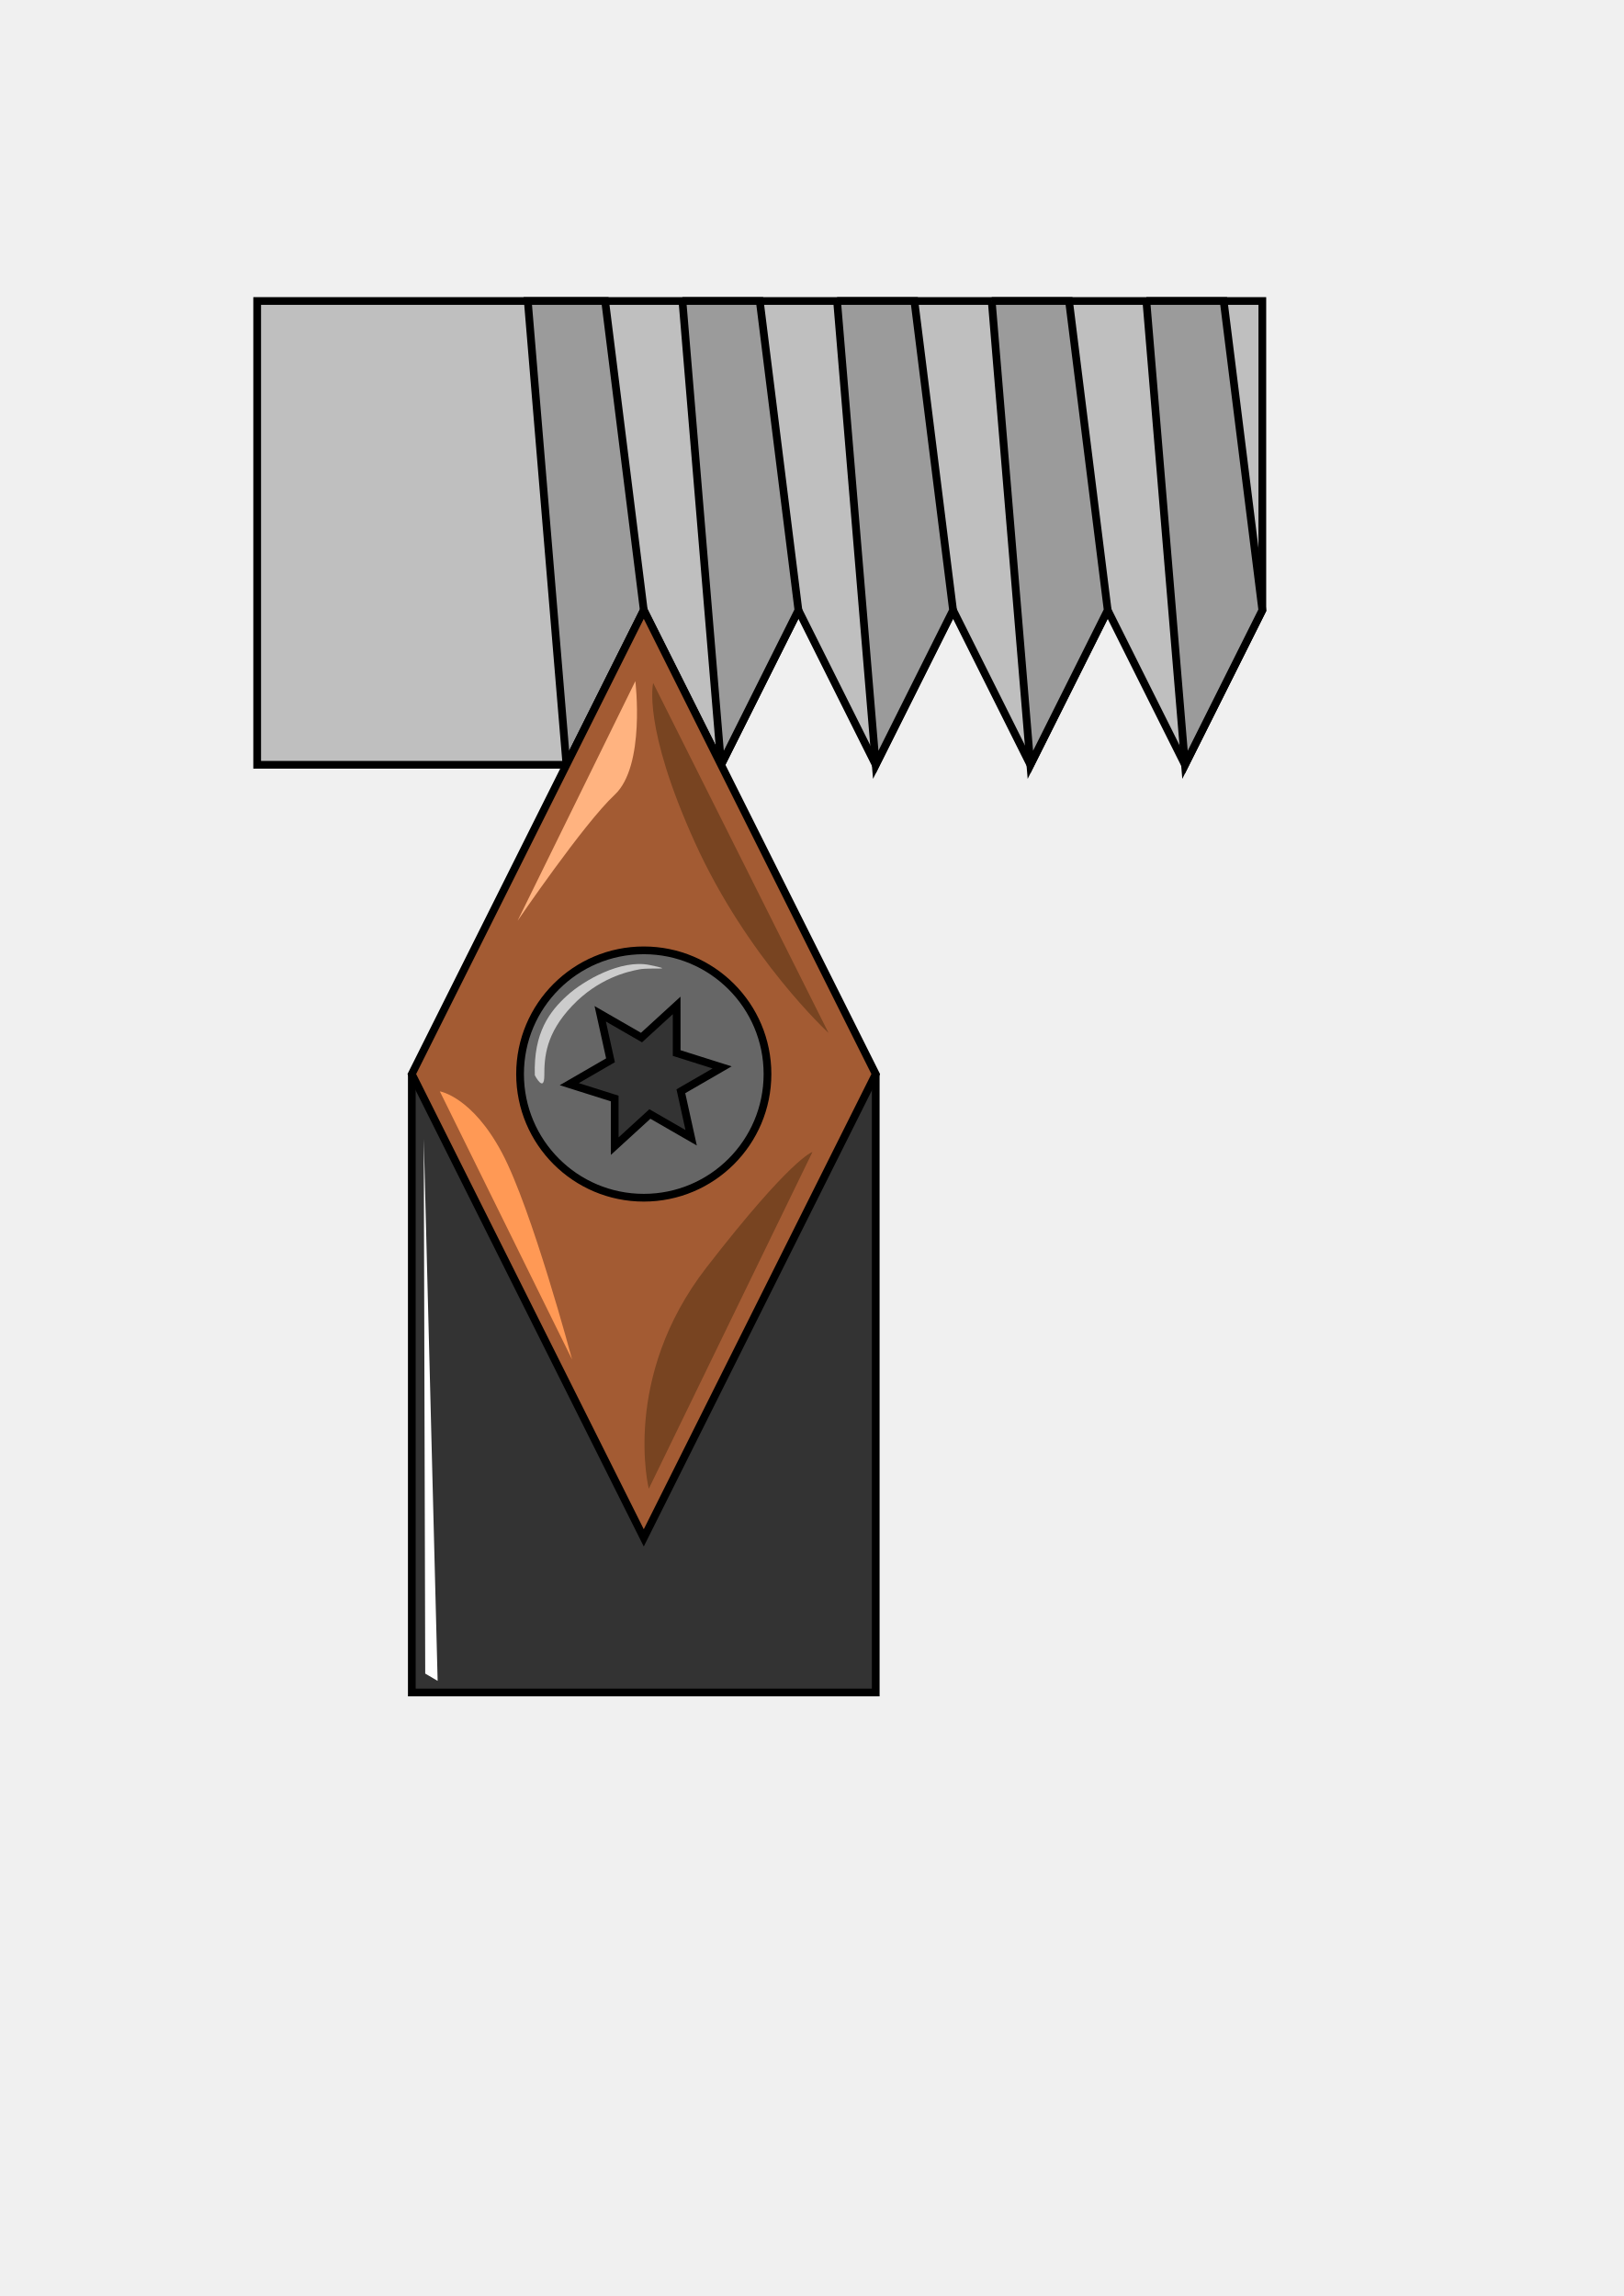
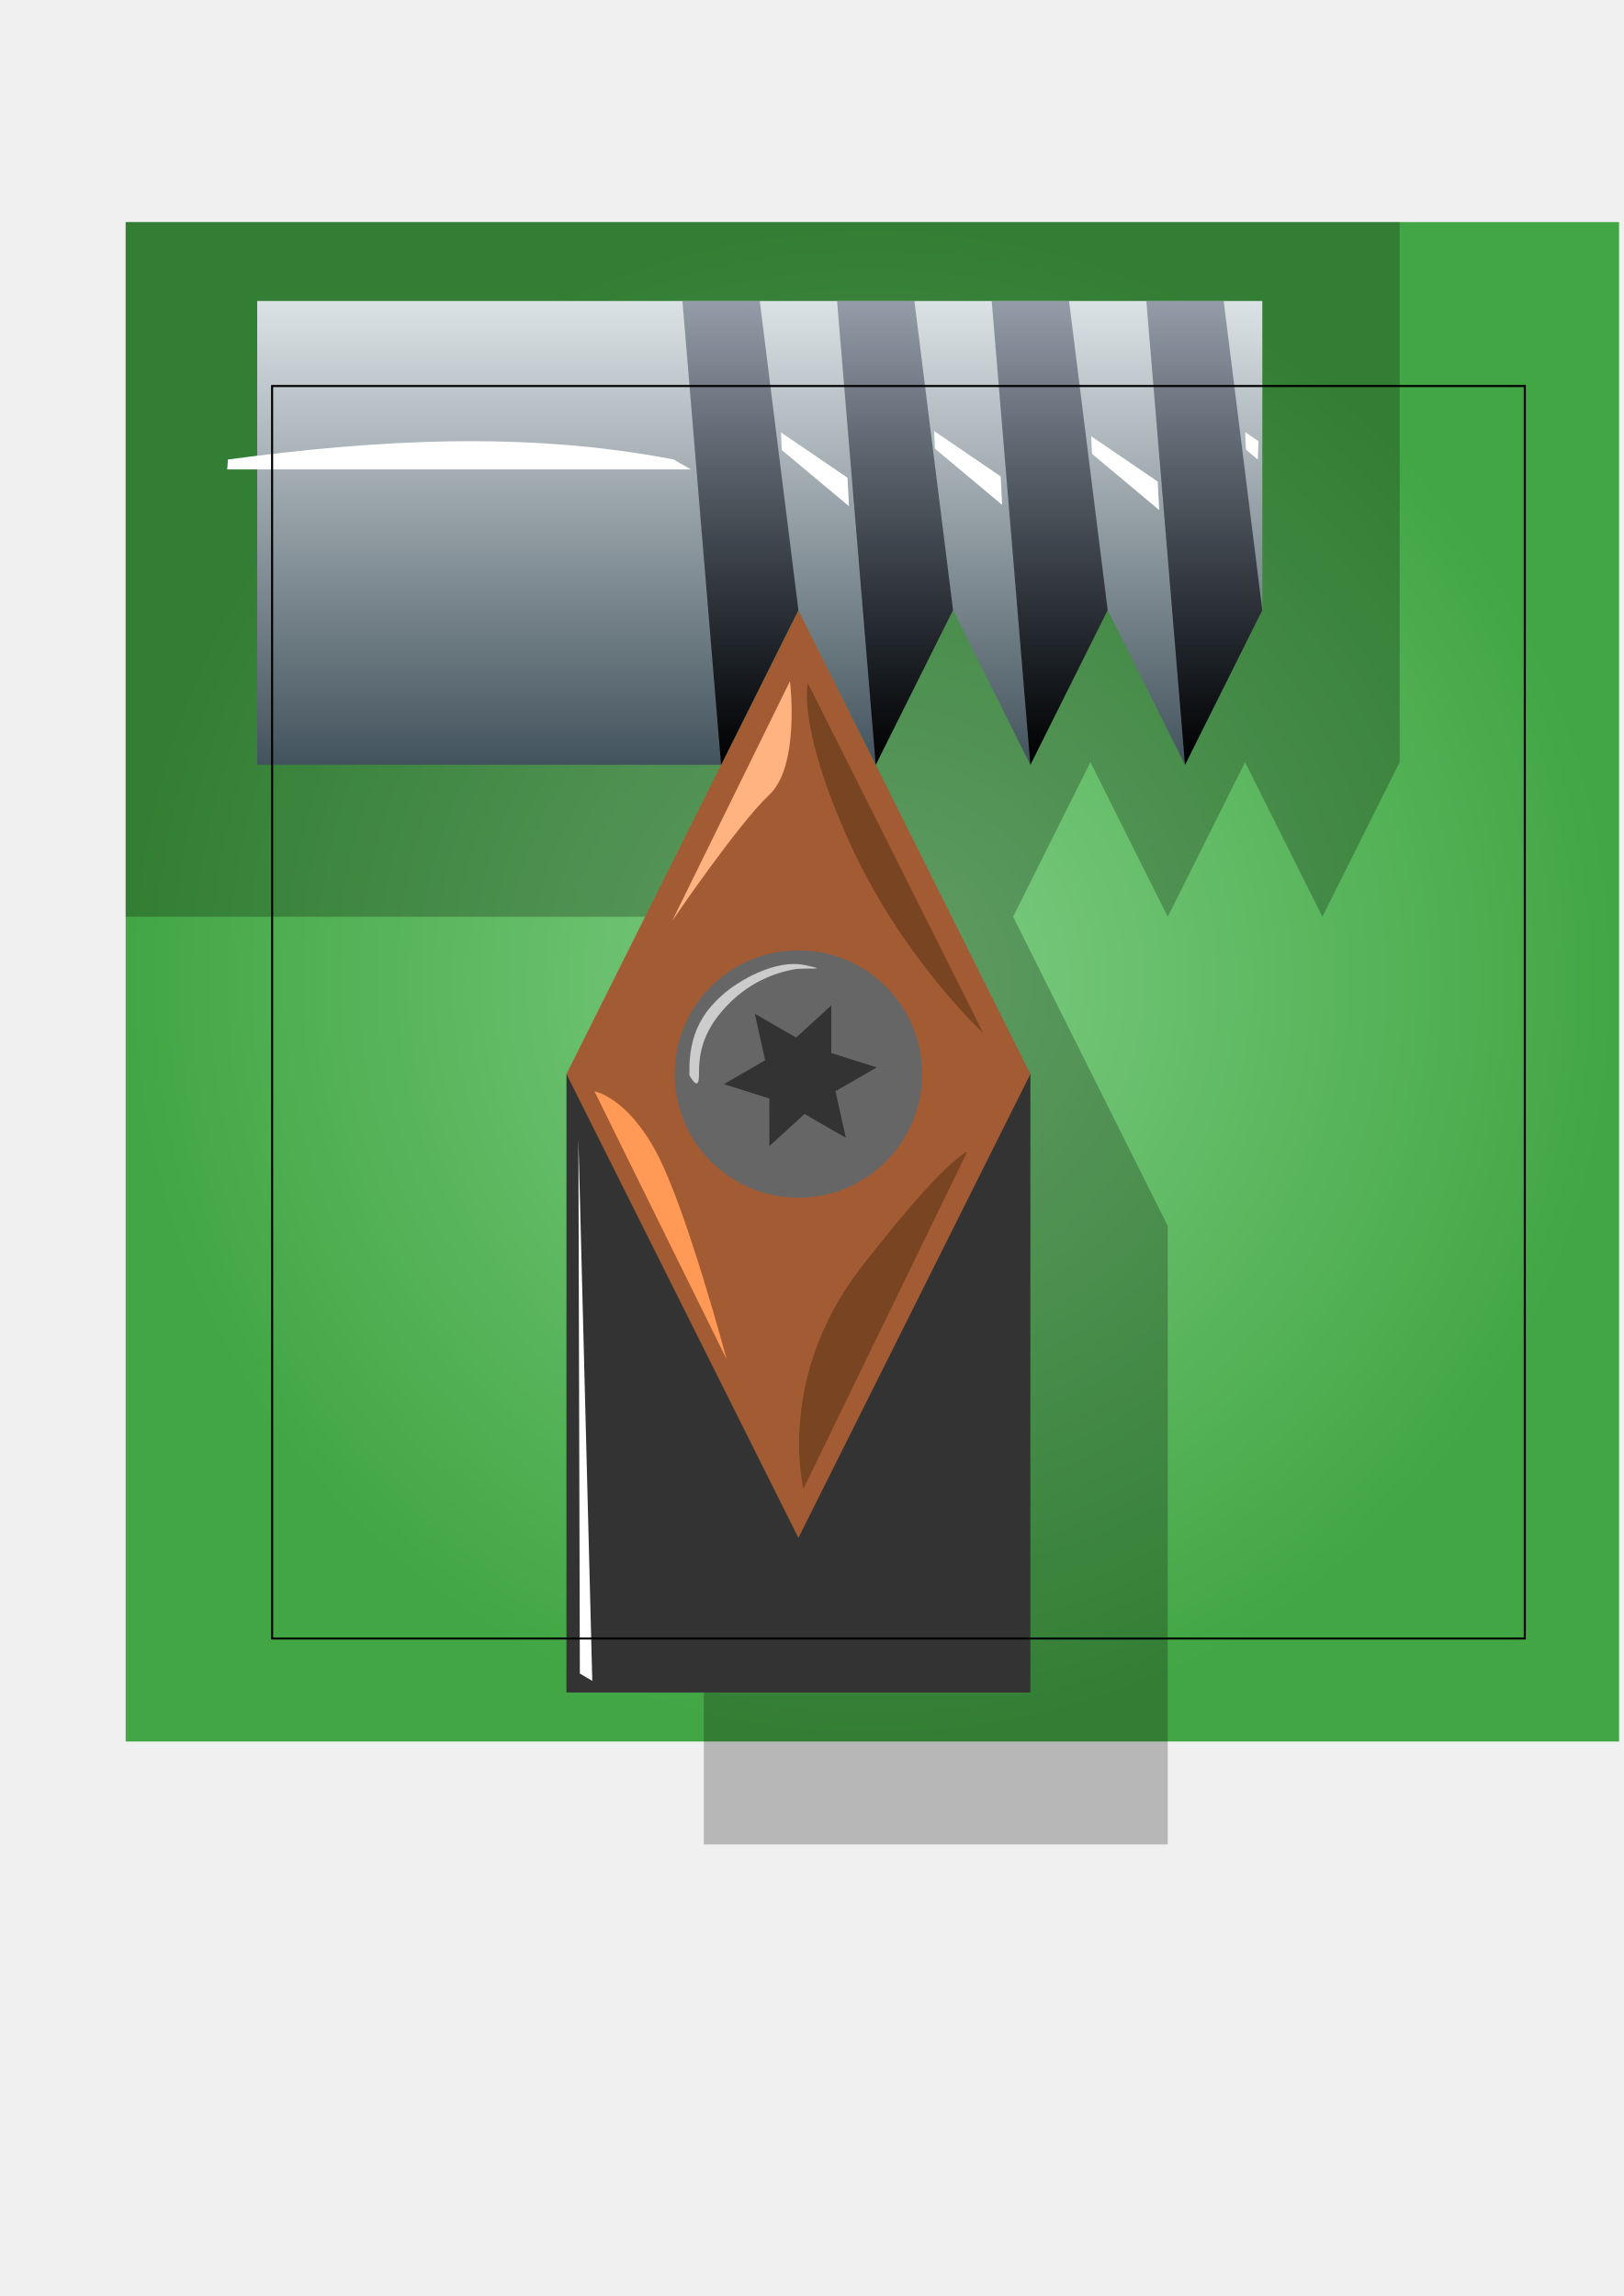
- <svg xmlns="http://www.w3.org/2000/svg" width="210mm" height="297mm" viewBox="0 0 210 297" version="1.1" id="svg8">
-   <defs id="defs2" />
-   <g id="layer1">
-     <g id="g929" transform="translate(33.2619,38.93155)">
-       <g id="g908">
-         <path style="fill:#bfbfbf;fill-opacity:1;stroke:#000000;stroke-width:1;stroke-linecap:butt;stroke-linejoin:miter;stroke-miterlimit:4;stroke-dasharray:none;stroke-opacity:1" d="M 0,60 H 40 L 50,40 60,60 70,40 80,60 90,40 100,60 110,40 120,60 130,40 V 0 H 0 Z" id="path833" />
-         <g id="g870" style="stroke:#000000;stroke-width:1;stroke-miterlimit:4;stroke-dasharray:none;stroke-opacity:1">
-           <path style="fill:#9b9b9b;fill-opacity:1;stroke:#000000;stroke-width:1;stroke-linecap:butt;stroke-linejoin:miter;stroke-miterlimit:4;stroke-dasharray:none;stroke-opacity:1" d="M 40,60 35,0 H 45 L 50,40 Z" id="path855" />
-           <path style="fill:#9b9b9b;fill-opacity:1;stroke:#000000;stroke-width:1;stroke-linecap:butt;stroke-linejoin:miter;stroke-miterlimit:4;stroke-dasharray:none;stroke-opacity:1" d="M 55,0 60,60 70,40 65,0 H 55" id="path857" />
-           <path style="fill:#9b9b9b;fill-opacity:1;stroke:#000000;stroke-width:1;stroke-linecap:butt;stroke-linejoin:miter;stroke-miterlimit:4;stroke-dasharray:none;stroke-opacity:1" d="M 75,0 80,60 90,40 85,0 H 75" id="path859" />
-           <path style="fill:#9b9b9b;fill-opacity:1;stroke:#000000;stroke-width:1;stroke-linecap:butt;stroke-linejoin:miter;stroke-miterlimit:4;stroke-dasharray:none;stroke-opacity:1" d="M 95,0 100,60 110,40 105,0 H 95" id="path861" />
-           <path style="fill:#9b9b9b;fill-opacity:1;stroke:#000000;stroke-width:1;stroke-linecap:butt;stroke-linejoin:miter;stroke-miterlimit:4;stroke-dasharray:none;stroke-opacity:1" d="M 115,0 120,60 130,40 125,0 h -10" id="path863" />
-         </g>
-       </g>
-       <g id="g899">
-         <path style="fill:#333333;stroke:#000000;stroke-width:1;stroke-linecap:butt;stroke-linejoin:miter;stroke-miterlimit:4;stroke-dasharray:none;stroke-opacity:1" d="m 20,100 v 80 h 60 c 0,-29.491 0,-51.428 0,-80" id="path837" />
-         <path style="fill:#a35b33;fill-opacity:1;stroke:#000000;stroke-width:1;stroke-linecap:butt;stroke-linejoin:miter;stroke-miterlimit:4;stroke-dasharray:none;stroke-opacity:1" d="M 20,100 50,40 80,100 50,160 Z" id="path835" />
-         <circle style="fill:#666666;fill-rule:evenodd;stroke:#000000;stroke-width:1;stroke-miterlimit:4;stroke-dasharray:none;stroke-opacity:1" id="path839" cx="50" cy="100" r="16" />
-         <path style="fill:#333333;fill-opacity:1;stroke:#000000;stroke-width:1;stroke-miterlimit:4;stroke-dasharray:none;stroke-opacity:1" id="path841" d="m 56.127,108.244 -5.338,-3.076 -4.545,4.159 -0.005,-6.161 -5.875,-1.857 5.333,-3.085 -1.329,-6.016 5.338,3.076 4.545,-4.159 0.005,6.161 5.875,1.857 -5.333,3.085 z" />
-         <path style="fill:#ffb380;fill-opacity:1;stroke:none;stroke-width:0.265px;stroke-linecap:butt;stroke-linejoin:miter;stroke-opacity:1" d="M 33.676,80.181 48.91,49.178 c 0,0 1.336,10.958 -2.673,14.7 C 42.229,67.619 33.676,80.181 33.676,80.181 Z" id="path872" />
-         <path style="fill:#784421;stroke:none;stroke-width:0.265px;stroke-linecap:butt;stroke-linejoin:miter;stroke-opacity:1" d="m 51.216,49.42 c 0,0 -1.417,5.575 5.386,20.6 6.804,15.025 17.292,24.663 17.292,24.663 z" id="path874" />
-         <path style="fill:#ff9955;stroke:none;stroke-width:0.265px;stroke-linecap:butt;stroke-linejoin:miter;stroke-opacity:1" d="m 23.624,102.243 c 0,0 4.158,0.661 8.032,7.938 3.874,7.276 9.071,26.742 9.071,26.742 z" id="path876" />
-         <path style="fill:#784421;stroke:none;stroke-width:0.265px;stroke-linecap:butt;stroke-linejoin:miter;stroke-opacity:1" d="m 50.649,153.647 c 0,0 -3.591,-14.363 7.465,-28.632 11.056,-14.269 13.702,-14.93 13.702,-14.93 z" id="path878" />
-         <path style="fill:#cccccc;stroke:none;stroke-width:0.265px;stroke-linecap:butt;stroke-linejoin:miter;stroke-opacity:1" d="m 35.908,100.164 c -0.189,-5.575 1.984,-8.315 4.158,-10.3 2.173,-1.984 6.993,-4.725 10.678,-3.969 3.685,0.756 0.189,0.283 -1.323,0.567 -1.512,0.283 -5.292,1.134 -8.693,4.725 -3.402,3.591 -3.591,6.615 -3.591,8.977 0,2.362 -1.228,0 -1.228,0 z" id="path885" />
-         <path style="fill:#ffffff;stroke:none;stroke-width:0.265px;stroke-linecap:butt;stroke-linejoin:miter;stroke-opacity:1" d="m 21.545,108.385 0.189,69.17 1.606,0.945 z" id="path887" />
+ <svg xmlns="http://www.w3.org/2000/svg" xmlns:xlink="http://www.w3.org/1999/xlink" width="210mm" height="297mm" viewBox="0 0 210 297" version="1.1" id="svg8">
+   <defs id="defs2">
+     <linearGradient id="linearGradient1526">
+       <stop style="stop-color:#80ce85;stop-opacity:1" offset="0" id="stop1522" />
+       <stop style="stop-color:#42a644;stop-opacity:1" offset="1" id="stop1524" />
+     </linearGradient>
+     <linearGradient id="linearGradient1306">
+       <stop style="stop-color:#000000;stop-opacity:1" offset="0" id="stop1302" />
+       <stop style="stop-color:#576274;stop-opacity:0.544" offset="1" id="stop1304" />
+     </linearGradient>
+     <linearGradient id="linearGradient938">
+       <stop style="stop-color:#dce3e6;stop-opacity:1" offset="0" id="stop934" />
+       <stop style="stop-color:#43535d;stop-opacity:1" offset="1" id="stop936" />
+     </linearGradient>
+     <linearGradient xlink:href="#linearGradient938" id="linearGradient940" x1="93.262" y1="38.554" x2="93.262" y2="98.932" gradientUnits="userSpaceOnUse" />
+     <linearGradient xlink:href="#linearGradient1306" id="linearGradient1308" x1="113.262" y1="98.932" x2="113.262" y2="39.071" gradientUnits="userSpaceOnUse" />
+     <radialGradient xlink:href="#linearGradient1526" id="radialGradient1528" cx="112.826" cy="127" fx="112.826" fy="127" r="96.573" gradientTransform="matrix(1,0,0,1.017613,0,-2.236793)" gradientUnits="userSpaceOnUse" />
+   </defs>
+   <g id="layer6" style="display:inline">
+     <rect style="opacity:1;fill:url(#radialGradient1528);fill-opacity:1;stroke:none;stroke-width:1;stroke-opacity:0" id="rect1508" width="193.146" height="196.548" x="16.253" y="28.726" />
+   </g>
+   <g id="g1490" style="display:inline;opacity:0.242">
+     <path id="path1466" style="display:inline;mix-blend-mode:normal;fill:#000000;fill-opacity:1;stroke:none;stroke-width:0.265px;stroke-linecap:butt;stroke-linejoin:miter;stroke-opacity:1" d="m 16.253,28.726 v 89.86 h 74.774 20 l -20,40 v 80 h 60 v -80 l -20,-40 10,-20 10,20 10,-20 10,20 10,-20 V 28.726 Z" />
+   </g>
+   <g id="layer5" style="display:inline">
+     <g id="g1396" style="display:inline">
+       <g id="g1394" transform="translate(53.2619,38.93155)" style="stroke:none">
+         <path style="fill:#333333;stroke:none;stroke-width:1;stroke-linecap:butt;stroke-linejoin:miter;stroke-miterlimit:4;stroke-dasharray:none;stroke-opacity:1" d="m 20,100 v 80 h 60 c 0,-29.491 0,-51.428 0,-80" id="path1374" />
+         <path style="fill:#a35b33;fill-opacity:1;stroke:none;stroke-width:1;stroke-linecap:butt;stroke-linejoin:miter;stroke-miterlimit:4;stroke-dasharray:none;stroke-opacity:1" d="M 20,100 50,40 80,100 50,160 Z" id="path1376" />
+         <circle style="fill:#666666;fill-rule:evenodd;stroke:none;stroke-width:1;stroke-miterlimit:4;stroke-dasharray:none;stroke-opacity:1" id="circle1378" cx="50" cy="100" r="16" />
+         <path style="fill:#333333;fill-opacity:1;stroke:none;stroke-width:1;stroke-miterlimit:4;stroke-dasharray:none;stroke-opacity:1" id="path1380" d="m 56.127,108.244 -5.338,-3.076 -4.545,4.159 -0.005,-6.161 -5.875,-1.857 5.333,-3.085 -1.329,-6.016 5.338,3.076 4.545,-4.159 0.005,6.161 5.875,1.857 -5.333,3.085 z" />
+         <path style="fill:#ffb380;fill-opacity:1;stroke:none;stroke-width:0.265px;stroke-linecap:butt;stroke-linejoin:miter;stroke-opacity:1" d="M 33.676,80.181 48.91,49.178 c 0,0 1.336,10.958 -2.673,14.7 C 42.229,67.619 33.676,80.181 33.676,80.181 Z" id="path1382" />
+         <path style="fill:#784421;stroke:none;stroke-width:0.265px;stroke-linecap:butt;stroke-linejoin:miter;stroke-opacity:1" d="m 51.216,49.42 c 0,0 -1.417,5.575 5.386,20.6 6.804,15.025 17.292,24.663 17.292,24.663 z" id="path1384" />
+         <path style="fill:#ff9955;stroke:none;stroke-width:0.265px;stroke-linecap:butt;stroke-linejoin:miter;stroke-opacity:1" d="m 23.624,102.243 c 0,0 4.158,0.661 8.032,7.938 3.874,7.276 9.071,26.742 9.071,26.742 z" id="path1386" />
+         <path style="fill:#784421;stroke:none;stroke-width:0.265px;stroke-linecap:butt;stroke-linejoin:miter;stroke-opacity:1" d="m 50.649,153.647 c 0,0 -3.591,-14.363 7.465,-28.632 11.056,-14.269 13.702,-14.93 13.702,-14.93 z" id="path1388" />
+         <path style="fill:#cccccc;stroke:none;stroke-width:0.265px;stroke-linecap:butt;stroke-linejoin:miter;stroke-opacity:1" d="m 35.908,100.164 c -0.189,-5.575 1.984,-8.315 4.158,-10.3 2.173,-1.984 6.993,-4.725 10.678,-3.969 3.685,0.756 0.189,0.283 -1.323,0.567 -1.512,0.283 -5.292,1.134 -8.693,4.725 -3.402,3.591 -3.591,6.615 -3.591,8.977 0,2.362 -1.228,0 -1.228,0 z" id="path1390" />
+         <path style="fill:#ffffff;stroke:none;stroke-width:0.265px;stroke-linecap:butt;stroke-linejoin:miter;stroke-opacity:1" d="m 21.545,108.385 0.189,69.17 1.606,0.945 z" id="path1392" />
      </g>
    </g>
+     <g id="layer3" style="display:inline">
+       <path style="mix-blend-mode:normal;fill:url(#linearGradient940);fill-opacity:1;stroke:none;stroke-width:0.265px;stroke-linecap:butt;stroke-linejoin:miter;stroke-opacity:1" d="m 33.262,38.932 v 60 h 40 v 0 h 20 l 10,-20 10,20 10,-20 10,20 10,-20 10,20 10,-20 V 38.932 Z" id="path888" />
+       <g id="g957" style="fill:url(#linearGradient1308);fill-opacity:1;stroke:none">
+         <path style="fill:url(#linearGradient1308);fill-opacity:1;stroke:none;stroke-width:0.265px;stroke-linecap:butt;stroke-linejoin:miter;stroke-opacity:1" d="M 93.262,98.932 88.262,38.932 h 10 l 5,40 z" id="path944" />
+         <path style="fill:url(#linearGradient1308);fill-opacity:1;stroke:none;stroke-width:0.265px;stroke-linecap:butt;stroke-linejoin:miter;stroke-opacity:1" d="m 113.262,98.932 -5,-60 h 10 l 5,40 z" id="path946" />
+         <path style="fill:url(#linearGradient1308);fill-opacity:1;stroke:none;stroke-width:0.265px;stroke-linecap:butt;stroke-linejoin:miter;stroke-opacity:1" d="m 133.262,98.932 -5,-60 h 10 l 5,40 -10,20" id="path948" />
+         <path style="fill:url(#linearGradient1308);fill-opacity:1;stroke:none;stroke-width:0.265px;stroke-linecap:butt;stroke-linejoin:miter;stroke-opacity:1" d="m 153.262,98.932 -5,-60 h 10 l 5,40 z" id="path950" />
+       </g>
+       <path style="display:inline;fill:#ffffff;fill-opacity:1;stroke:none;stroke-width:0.265px;stroke-linecap:butt;stroke-linejoin:miter;stroke-opacity:1" d="m 29.482,59.437 c 19.317,-2.575 38.575,-3.682 57.641,0 l 2.233,1.289 H 29.388 Z" id="path1398" />
+       <path style="fill:#ffffff;fill-opacity:1;stroke:none;stroke-width:0.265px;stroke-linecap:butt;stroke-linejoin:miter;stroke-opacity:1" d="m 101.014,55.94 8.599,5.859 0.189,3.685 -8.693,-7.276 z" id="path1401" />
+       <path style="display:inline;fill:#ffffff;fill-opacity:1;stroke:none;stroke-width:0.265px;stroke-linecap:butt;stroke-linejoin:miter;stroke-opacity:1" d="m 120.822,55.765 8.599,5.859 0.189,3.685 -8.693,-7.276 z" id="path1401-9" />
+       <path style="display:inline;fill:#ffffff;fill-opacity:1;stroke:none;stroke-width:0.265px;stroke-linecap:butt;stroke-linejoin:miter;stroke-opacity:1" d="m 141.134,56.433 8.599,5.859 0.189,3.685 -8.693,-7.276 z" id="path1401-5" />
+       <path style="fill:#ffffff;fill-opacity:1;stroke:none;stroke-width:0.265px;stroke-linecap:butt;stroke-linejoin:miter;stroke-opacity:1" d="m 161.046,55.898 1.72,1.176 -0.095,2.362 -1.531,-1.271 -0.095,-2.268" id="path1440" />
+     </g>
+   </g>
+   <g id="layer2" style="display:inline">
+     <rect style="fill:none;stroke:#000000;stroke-width:0.265;stroke-opacity:1;stroke-miterlimit:4;stroke-dasharray:none" id="rect883" width="162.015" height="162.015" x="35.192" y="49.933" />
  </g>
</svg>
